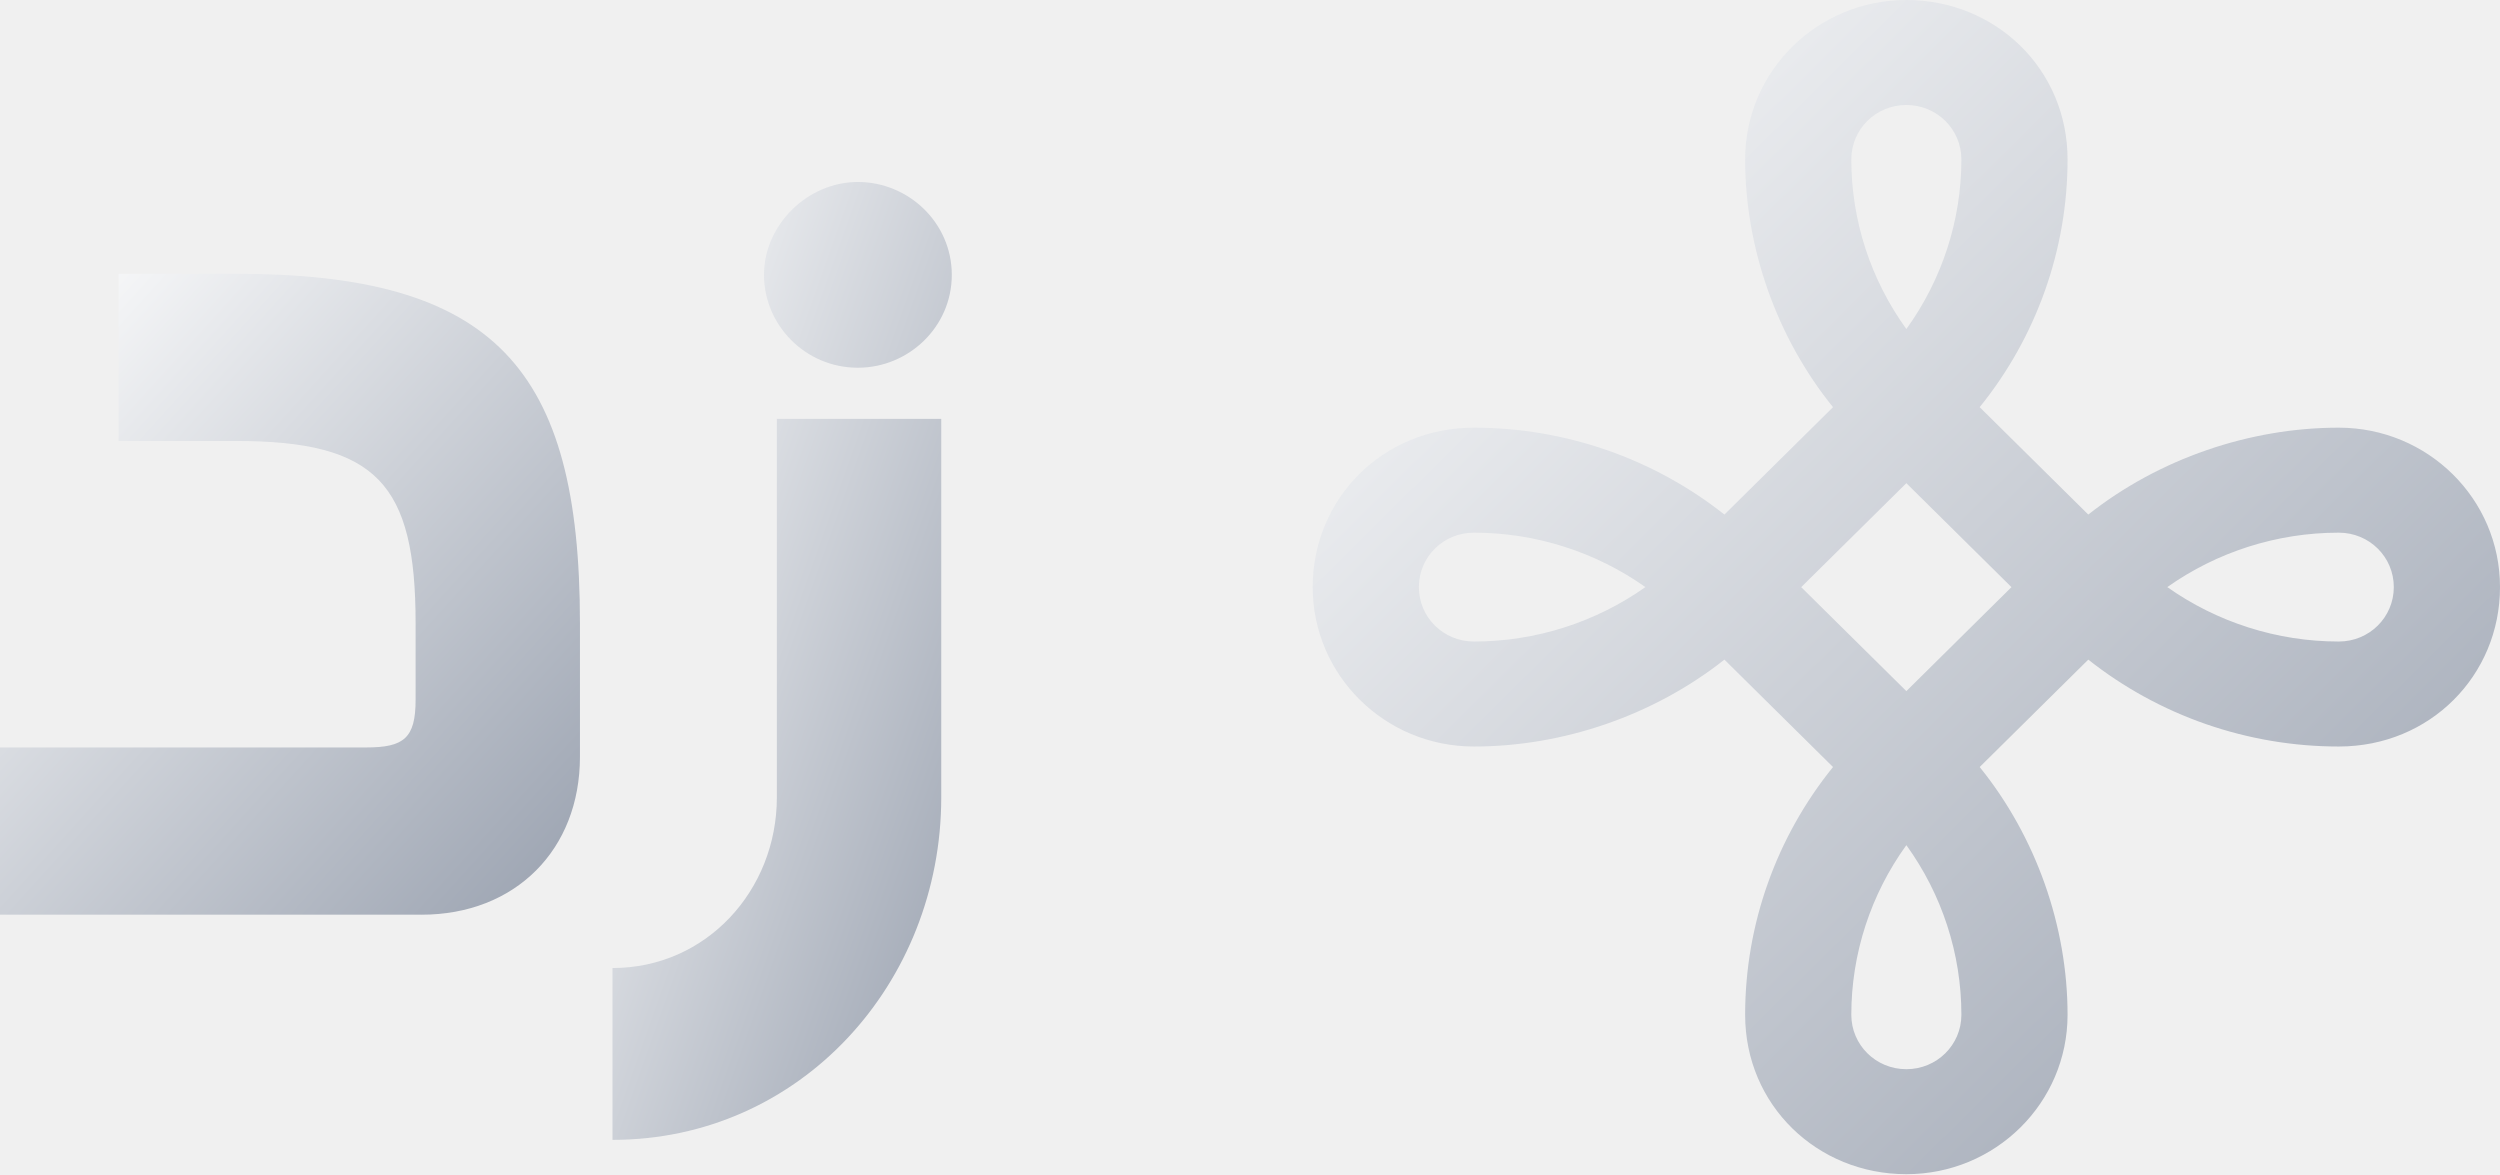
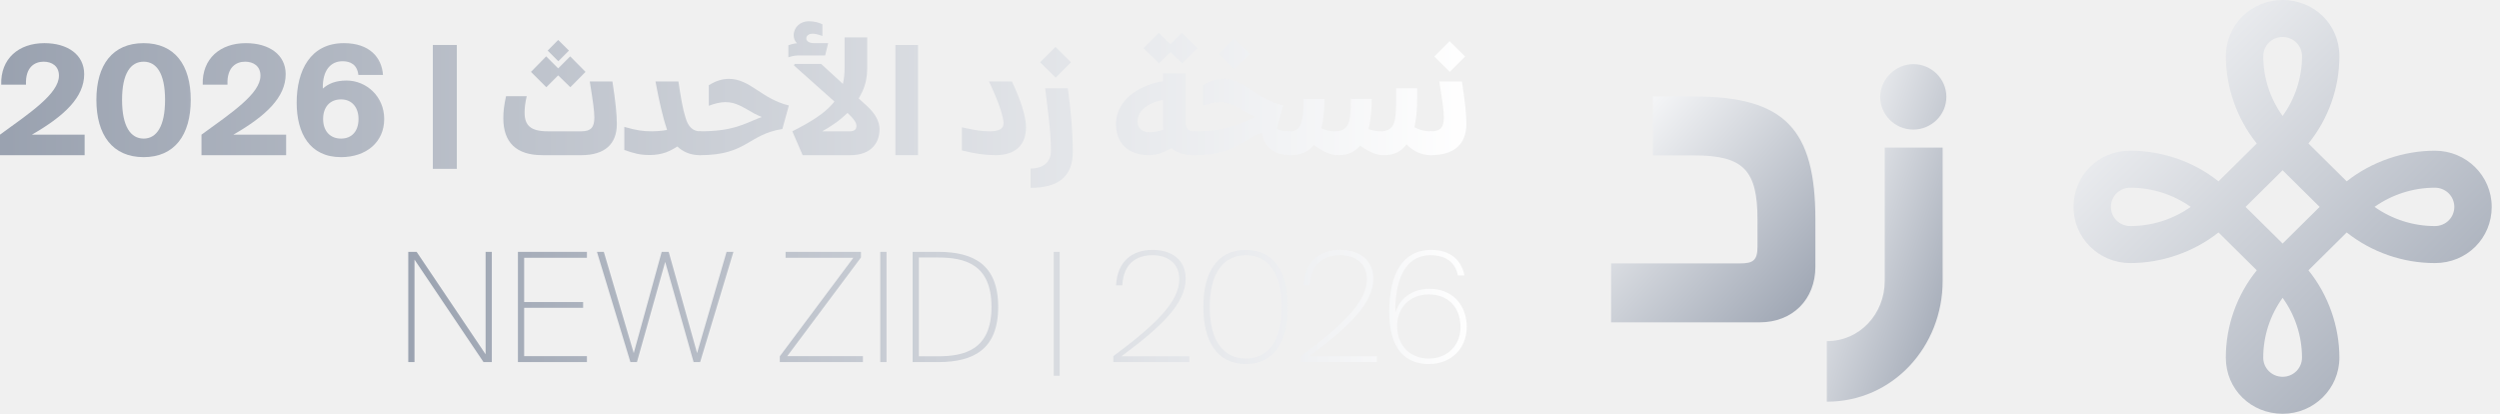
- <svg xmlns="http://www.w3.org/2000/svg" preserveAspectRatio="none" width="100%" height="100%" overflow="visible" style="display: block;" viewBox="0 0 102.194 47.998" fill="none">
-   <g id="Group">
-     <g id="Group_2">
-       <path id="Vector" d="M17.23 37.389H0V30.554H14.973C16.508 30.554 16.989 30.174 16.989 28.609V25.477C16.989 19.782 15.405 18.026 9.646 18.026H4.848V11.191H9.646C20.205 11.191 23.707 15.037 23.707 25.477V30.936C23.707 34.733 21.069 37.391 17.227 37.391L17.23 37.389Z" fill="url(#paint0_linear_16_227)" />
-       <path id="Vector_2" d="M38.476 17.122V32.594C38.476 40.189 32.718 46.595 25.038 46.595V39.571C28.876 39.571 31.756 36.391 31.756 32.594V17.122H38.473H38.476ZM35.068 15.032C37.132 15.032 38.907 13.372 38.907 11.236C38.907 9.1 37.132 7.439 35.068 7.439C33.005 7.439 31.23 9.195 31.23 11.236C31.23 13.276 32.908 15.032 35.068 15.032Z" fill="url(#paint1_linear_16_227)" />
-     </g>
-     <path id="Vector_3" fill-rule="evenodd" clip-rule="evenodd" d="M77.927 4.292C76.679 4.292 75.677 5.283 75.677 6.517C75.677 9.018 76.475 11.44 77.927 13.45C79.379 11.44 80.177 9.015 80.177 6.517C80.177 5.283 79.174 4.292 77.927 4.292ZM80.925 16.644C83.238 13.783 84.517 10.213 84.517 6.517C84.517 2.821 81.57 0 77.927 0C74.284 0 71.337 2.914 71.337 6.517C71.337 10.12 72.618 13.785 74.929 16.644L70.49 21.034C67.597 18.747 63.988 17.482 60.25 17.482C56.512 17.482 53.66 20.396 53.66 23.999C53.66 27.602 56.607 30.516 60.25 30.516C63.893 30.516 67.599 29.249 70.49 26.964L74.929 31.354C72.616 34.215 71.337 37.784 71.337 41.481C71.337 45.177 74.284 47.998 77.927 47.998C81.57 47.998 84.517 45.084 84.517 41.481C84.517 37.878 83.236 34.212 80.925 31.354L85.364 26.964C88.257 29.251 91.866 30.516 95.604 30.516C99.341 30.516 102.194 27.602 102.194 23.999C102.194 20.396 99.247 17.482 95.604 17.482C91.96 17.482 88.254 18.749 85.364 21.034L80.925 16.644ZM77.927 19.751L73.629 24.001L77.927 28.251L82.224 24.001L77.927 19.751ZM88.594 23.999C90.625 25.435 93.078 26.224 95.604 26.224C96.851 26.224 97.853 25.233 97.853 23.999C97.853 22.765 96.851 21.774 95.604 21.774C93.075 21.774 90.625 22.563 88.594 23.999ZM77.927 34.548C76.475 36.557 75.677 38.982 75.677 41.481C75.677 42.714 76.679 43.706 77.927 43.706C79.174 43.706 80.177 42.714 80.177 41.481C80.177 38.98 79.379 36.557 77.927 34.548ZM67.26 23.999C65.228 22.563 62.776 21.774 60.25 21.774C59.002 21.774 58 22.765 58 23.999C58 25.233 59.002 26.224 60.25 26.224C62.778 26.224 65.228 25.435 67.26 23.999Z" fill="url(#paint2_linear_16_227)" />
+ <svg xmlns="http://www.w3.org/2000/svg" width="290" height="48" viewBox="0 0 290 48" fill="none">
+   <path d="M167.024 9.448H169.652C170.022 11.846 170.163 13.257 170.163 14.385C170.163 16.695 168.788 18 166.037 18C165.914 18 165.861 17.93 165.861 17.806L165.878 15.408C165.878 15.285 165.931 15.232 166.055 15.232C167.166 15.232 167.553 14.756 167.553 13.645C167.553 12.834 167.395 11.758 167.024 9.448ZM166.443 6.556L168.223 4.776L170.022 6.556L168.241 8.337L166.443 6.556Z" fill="url(#paint0_linear_413_1540)" />
+   <path d="M151.282 11.476H153.698C153.698 12.798 153.575 13.944 153.328 14.879C153.839 15.108 154.368 15.232 154.932 15.232C155.655 15.232 156.131 14.985 156.396 14.491C156.696 13.909 156.749 12.957 156.749 11.476H159.182C159.182 12.41 159.129 13.239 159.005 13.98C158.953 14.332 158.9 14.667 158.812 14.967C159.252 15.143 159.728 15.232 160.204 15.232C160.927 15.232 161.404 14.985 161.668 14.491C161.968 13.909 162.021 12.957 162.021 11.476V10.242H164.454V11.476C164.454 12.41 164.401 13.239 164.278 13.98C164.242 14.244 164.189 14.509 164.137 14.755C164.366 14.879 164.613 14.985 164.842 15.055C165.23 15.179 165.635 15.232 166.041 15.232C166.164 15.232 166.217 15.284 166.217 15.408V17.806C166.217 17.929 166.164 18 166.041 18C164.983 18 164.048 17.577 163.22 16.748C163.026 17.012 162.797 17.242 162.532 17.436C162.021 17.806 161.386 18 160.61 18C159.693 18 158.97 17.647 158.053 17.048L157.842 16.889C157.665 17.083 157.471 17.277 157.26 17.436C156.749 17.806 156.114 18 155.338 18C154.421 18 153.698 17.647 152.781 17.048L152.464 16.819C152.27 17.065 152.058 17.277 151.794 17.453C151.247 17.824 150.559 18 149.713 18C149.59 18 149.537 17.929 149.537 17.806V15.408C149.537 15.284 149.59 15.232 149.713 15.232C150.33 15.232 150.683 14.985 150.912 14.491C151.177 13.909 151.282 12.957 151.282 11.476Z" fill="url(#paint1_linear_413_1540)" />
+   <path d="M141.94 9.148C144.426 9.148 145.695 11.458 148.904 12.234L148.164 14.914C148.305 15.002 148.481 15.073 148.675 15.126C148.94 15.196 149.292 15.232 149.716 15.232C149.839 15.232 149.892 15.285 149.892 15.408V17.806C149.892 17.93 149.839 18 149.716 18C148.675 18 147.882 17.718 147.3 17.171C146.841 16.73 146.559 16.149 146.471 15.39C146.454 15.408 146.436 15.408 146.418 15.408C143.967 16.325 143.139 18 138.607 18C138.484 18 138.413 17.93 138.413 17.806V15.408C138.413 15.285 138.484 15.232 138.607 15.232C142.327 15.232 143.562 14.438 145.343 13.733L145.748 13.574C145.413 13.433 145.131 13.292 144.884 13.169C143.615 12.463 142.786 11.846 141.552 11.846C141.005 11.846 140.353 11.987 139.612 12.269V9.889C140.388 9.395 141.164 9.148 141.94 9.148ZM141.428 6.239L143.209 4.458L145.008 6.239L143.227 8.02L141.428 6.239Z" fill="url(#paint2_linear_413_1540)" />
+   <path d="M134.956 8.514H137.583V14.174C137.583 14.879 137.883 15.232 138.606 15.232C138.729 15.232 138.782 15.284 138.782 15.408V17.806C138.782 17.929 138.729 18 138.606 18C137.425 18 136.543 17.735 135.961 17.189C135.555 17.4 135.203 17.577 134.868 17.7C134.392 17.894 133.88 18 133.351 18C130.936 18 129.507 16.642 129.507 14.368C129.507 12.622 130.671 10.894 133.069 9.942C133.616 9.713 134.251 9.536 134.956 9.413V8.514ZM133.069 12.322C132.364 12.798 132.011 13.38 132.011 14.068C132.011 14.844 132.505 15.337 133.404 15.337C133.916 15.337 134.445 15.249 134.991 15.055C134.974 14.826 134.956 14.579 134.956 14.332V11.582C134.198 11.74 133.563 11.987 133.069 12.322ZM132.699 5.587L134.462 3.806L135.82 5.128L137.16 3.806L138.959 5.587L137.195 7.35L135.838 6.045L134.497 7.35L132.699 5.587Z" fill="url(#paint3_linear_413_1540)" />
+   <path d="M121.287 10.242H123.914C124.249 12.622 124.496 15.267 124.496 17.612C124.496 20.504 122.786 21.791 119.594 21.791V19.552C120.917 19.552 121.957 18.934 121.957 17.471C121.957 15.338 121.622 13.01 121.287 10.242ZM120.705 7.226L122.486 5.446L124.285 7.226L122.504 9.007L120.705 7.226Z" fill="url(#paint4_linear_413_1540)" />
+   <path d="M114.764 9.448H117.427C118.467 11.617 119.066 13.556 119.066 14.756C119.066 16.819 117.832 18 115.522 18C114.27 18 113.159 17.824 111.625 17.453V14.773C113.336 15.143 113.935 15.232 114.852 15.232C115.981 15.232 116.457 14.932 116.457 14.28C116.457 13.645 115.963 11.934 114.764 9.448Z" fill="url(#paint5_linear_413_1540)" />
+   <path d="M103.908 5.216H106.535V18H103.908V5.216Z" fill="url(#paint6_linear_413_1540)" />
+   <path d="M98.011 4.335H100.639V7.896C100.639 8.866 100.462 9.748 100.11 10.541C99.969 10.841 99.81 11.141 99.651 11.423L100.639 12.322C101.591 13.204 102.067 14.103 102.067 15.002C102.067 16.642 101.009 18 98.699 18H93.145L91.946 15.232C94.079 14.156 95.596 13.204 96.583 12.075C96.671 11.987 96.742 11.881 96.83 11.776L92.14 7.597L92.21 7.42H95.296L97.817 9.73C97.941 9.184 98.011 8.566 98.011 7.896V4.335ZM96.83 14.35C96.354 14.685 95.895 14.967 95.419 15.232H98.611C99.157 15.232 99.387 15.002 99.387 14.597C99.387 14.227 99.034 13.715 98.346 13.098C97.87 13.556 97.377 13.98 96.83 14.35ZM94.467 5.005H96.107L95.754 6.433H92.81C92.404 6.433 92.104 6.451 91.487 6.645V5.252C91.787 5.146 92.016 5.075 92.193 5.058C92.281 5.04 92.387 5.022 92.492 5.022C92.228 4.775 92.105 4.458 92.105 4.088C92.105 3.171 92.863 2.466 93.85 2.466C94.485 2.466 95.067 2.624 95.437 2.818V4.176C94.926 3.982 94.591 3.911 94.291 3.911C93.885 3.911 93.568 4.123 93.568 4.458C93.568 4.828 93.991 5.005 94.467 5.005Z" fill="url(#paint7_linear_413_1540)" />
+   <path d="M84.582 9.148C87.068 9.148 88.338 11.458 91.547 12.234L90.788 14.967C86.786 15.602 86.68 18 81.249 18C81.126 18 81.055 17.93 81.055 17.806V15.408C81.055 15.285 81.126 15.232 81.249 15.232C84.97 15.232 86.204 14.438 87.985 13.733L88.39 13.574C88.055 13.433 87.773 13.292 87.526 13.169C86.257 12.463 85.428 11.846 84.194 11.846C83.647 11.846 82.995 11.987 82.254 12.269V9.889C83.03 9.395 83.806 9.148 84.582 9.148Z" fill="url(#paint8_linear_413_1540)" />
+   <path d="M72.451 17.4V14.72C73.915 15.143 74.673 15.232 75.643 15.232C76.119 15.232 76.577 15.196 76.983 15.143L77.406 15.073L77.371 14.932C76.93 13.645 76.472 11.652 76.066 9.448H78.728C79.011 11.335 79.222 12.604 79.557 13.662C79.857 14.703 80.421 15.232 81.232 15.232C81.356 15.232 81.409 15.284 81.409 15.408V17.806C81.409 17.929 81.356 18 81.232 18C80.316 18 79.522 17.735 78.87 17.224C78.781 17.154 78.693 17.083 78.605 16.995C78.129 17.295 77.688 17.524 77.265 17.683C76.701 17.877 76.084 17.982 75.414 17.982C74.303 17.982 73.686 17.824 72.451 17.4Z" fill="url(#paint9_linear_413_1540)" />
+   <path d="M58.726 11.159H61.124C60.931 11.987 60.878 12.552 60.878 13.063C60.878 14.526 61.548 15.232 63.575 15.232H67.507C67.631 15.232 67.684 15.284 67.684 15.408V17.806C67.684 17.929 67.631 18 67.507 18H62.941C59.908 18 58.409 16.519 58.409 13.715C58.409 12.886 58.497 12.199 58.726 11.159ZM68.442 9.448H71.069C71.439 11.846 71.581 13.257 71.581 14.385C71.581 16.695 70.205 18 67.454 18C67.331 18 67.278 17.929 67.278 17.806L67.296 15.408C67.296 15.284 67.349 15.232 67.472 15.232C68.583 15.232 68.971 14.755 68.971 13.645C68.971 12.834 68.812 11.758 68.442 9.448ZM61.618 8.337L63.381 6.539L64.774 7.932L66.167 6.539L67.948 8.337L66.185 10.118L64.774 8.743L63.399 10.118L61.618 8.337ZM63.558 5.869L64.774 4.634L66.026 5.869L64.792 7.103L63.558 5.869Z" fill="url(#paint10_linear_413_1540)" />
+   <path d="M50.23 5.216H53.016V19.587H50.23V5.216Z" fill="url(#paint11_linear_413_1540)" />
+   <path d="M37.496 13.803C37.496 15.196 38.307 16.078 39.577 16.078C40.846 16.078 41.605 15.196 41.605 13.803C41.605 12.463 40.846 11.529 39.577 11.529C38.307 11.529 37.496 12.393 37.496 13.803ZM39.753 7.103C38.413 7.103 37.408 8.108 37.461 10.277C38.096 9.713 38.942 9.342 40.212 9.342C42.522 9.342 44.585 11.194 44.585 13.803C44.585 16.501 42.486 18.229 39.577 18.229C35.945 18.229 34.428 15.461 34.428 11.917C34.428 8.179 36.015 5.005 39.912 5.005C42.874 5.005 44.302 6.662 44.444 8.69H41.587C41.446 7.491 40.67 7.103 39.753 7.103Z" fill="url(#paint12_linear_413_1540)" />
+   <path d="M28.533 5.005C31.213 5.005 33.152 6.327 33.152 8.602C33.152 11.282 30.86 13.451 27.087 15.62H33.205V18H23.384V15.62C26.822 13.116 30.225 10.876 30.225 8.778C30.225 7.667 29.414 7.156 28.445 7.156C27.422 7.156 26.311 7.773 26.399 9.818H23.525C23.437 6.786 25.57 5.005 28.533 5.005Z" fill="url(#paint13_linear_413_1540)" />
+   <path d="M16.669 18.229C13.072 18.229 11.185 15.672 11.185 11.582C11.185 7.509 13.072 5.005 16.669 5.005C20.248 5.005 22.135 7.509 22.135 11.582C22.135 15.672 20.248 18.229 16.669 18.229ZM16.669 16.078C18.15 16.078 19.155 14.685 19.155 11.582C19.155 8.496 18.15 7.156 16.669 7.156C15.17 7.156 14.165 8.496 14.165 11.582C14.165 14.685 15.17 16.078 16.669 16.078Z" fill="url(#paint14_linear_413_1540)" />
+   <path d="M5.149 5.005C7.829 5.005 9.768 6.327 9.768 8.602C9.768 11.282 7.476 13.451 3.703 15.62H9.821V18H0V15.62C3.438 13.116 6.841 10.876 6.841 8.778C6.841 7.667 6.03 7.156 5.061 7.156C4.038 7.156 2.927 7.773 3.015 9.818H0.141C0.053 6.786 2.186 5.005 5.149 5.005Z" fill="url(#paint15_linear_413_1540)" />
+   <path d="M162.133 37.786C162.133 40.254 163.808 41.594 165.801 41.594C167.952 41.594 169.486 40.06 169.486 37.962C169.486 35.617 168.022 34.153 165.818 34.153C163.473 34.153 162.133 35.828 162.133 37.786ZM165.977 29.604C163.614 29.604 161.869 31.561 161.921 36.287C162.398 34.682 163.808 33.501 165.906 33.501C168.446 33.501 170.209 35.282 170.209 37.927C170.209 40.325 168.498 42.229 165.801 42.229C163.191 42.229 161.216 40.589 161.216 36.199C161.216 31.703 162.803 28.987 166.1 28.987C168.393 28.987 169.627 30.274 169.944 31.949H169.186C168.851 30.327 167.67 29.604 165.977 29.604Z" fill="url(#paint16_linear_413_1540)" />
+   <path d="M155.532 28.987C157.789 28.987 159.358 30.186 159.358 32.32C159.358 35.123 156.714 37.786 151.9 41.33H159.782V42H150.965V41.312C155.973 37.592 158.618 34.965 158.618 32.373C158.618 30.486 157.19 29.604 155.532 29.604C153.804 29.604 152.147 30.415 152.006 33.096H151.283C151.424 30.309 153.152 28.987 155.532 28.987Z" fill="url(#paint17_linear_413_1540)" />
+   <path d="M144.582 42.229C141.179 42.229 139.645 39.514 139.645 35.599C139.645 31.703 141.179 28.987 144.582 28.987C147.932 28.987 149.484 31.703 149.484 35.599C149.484 39.514 147.932 42.229 144.582 42.229ZM144.582 41.594C147.121 41.594 148.743 39.567 148.743 35.599C148.743 31.65 147.121 29.604 144.582 29.604C142.025 29.604 140.385 31.65 140.385 35.599C140.385 39.567 142.025 41.594 144.582 41.594Z" fill="url(#paint18_linear_413_1540)" />
+   <path d="M133.767 28.987C136.024 28.987 137.593 30.186 137.593 32.32C137.593 35.123 134.948 37.786 130.134 41.33H138.016V42H129.2V41.312C134.208 37.592 136.853 34.965 136.853 32.373C136.853 30.486 135.424 29.604 133.767 29.604C132.039 29.604 130.381 30.415 130.24 33.096H129.517C129.658 30.309 131.386 28.987 133.767 28.987Z" fill="url(#paint19_linear_413_1540)" />
+   <path d="M122.284 29.216H122.971V43.587H122.284V29.216Z" fill="url(#paint20_linear_413_1540)" />
+   <path d="M115.059 35.599C115.059 30.609 111.921 29.869 108.817 29.869H106.631V41.33H108.817C111.921 41.33 115.059 40.589 115.059 35.599ZM105.908 29.216H108.888C112.961 29.216 115.835 30.68 115.835 35.599C115.835 40.536 112.961 42 108.888 42H105.908V29.216Z" fill="url(#paint21_linear_413_1540)" />
+   <path d="M102.877 29.216V42H102.154V29.216H102.877Z" fill="url(#paint22_linear_413_1540)" />
+   <path d="M99.91 29.216V29.869L91.358 41.312H100.139V42H90.494V41.33L99.028 29.904H91.164V29.216H99.91Z" fill="url(#paint23_linear_413_1540)" />
+   <path d="M77.599 29.216L80.896 40.96L84.317 29.216H85.111L81.249 42H80.491L77.194 30.38L73.914 42H73.156L69.276 29.216H70.07L73.544 40.96L76.788 29.216H77.599Z" fill="url(#paint24_linear_413_1540)" />
+   <path d="M60.104 42V29.216H68.11V29.904H60.827V35.035H67.669V35.705H60.827V41.312H68.11V42H60.104Z" fill="url(#paint25_linear_413_1540)" />
+   <path d="M57.077 42H56.108L48.102 30.116V42H47.379V29.216H48.349L56.354 41.101V29.216H57.077V42Z" fill="url(#paint26_linear_413_1540)" />
+   <g clip-path="url(#clip0_413_1540)">
+     <path d="M204.191 37.389H186.962V30.554H201.935C203.47 30.554 203.951 30.174 203.951 28.609V25.477C203.951 19.782 202.366 18.026 196.608 18.026H191.81V11.191H196.608C207.167 11.191 210.669 15.037 210.669 25.477V30.936C210.669 34.732 208.03 37.391 204.189 37.391L204.191 37.389Z" fill="url(#paint27_linear_413_1540)" />
+     <path d="M225.437 17.122V32.594C225.437 40.189 219.679 46.595 211.999 46.595V39.571C215.838 39.571 218.717 36.391 218.717 32.594V17.122H225.435H225.437ZM222.03 15.032C224.093 15.032 225.869 13.372 225.869 11.236C225.869 9.1 224.093 7.439 222.03 7.439C219.967 7.439 218.191 9.195 218.191 11.236C218.191 13.276 219.87 15.032 222.03 15.032Z" fill="url(#paint28_linear_413_1540)" />
+     <path fill-rule="evenodd" clip-rule="evenodd" d="M264.889 4.292C263.641 4.292 262.639 5.283 262.639 6.517C262.639 9.018 263.437 11.44 264.889 13.45C266.34 11.44 267.138 9.015 267.138 6.517C267.138 5.283 266.136 4.292 264.889 4.292ZM267.887 16.644C270.199 13.783 271.478 10.213 271.478 6.517C271.478 2.821 268.532 0 264.889 0C261.245 0 258.299 2.914 258.299 6.517C258.299 10.12 259.58 13.785 261.89 16.644L257.451 21.034C254.559 18.747 250.949 17.482 247.212 17.482C243.474 17.482 240.622 20.396 240.622 23.999C240.622 27.602 243.568 30.516 247.212 30.516C250.855 30.516 254.561 29.249 257.451 26.964L261.89 31.354C259.578 34.215 258.299 37.784 258.299 41.481C258.299 45.177 261.245 47.998 264.889 47.998C268.532 47.998 271.478 45.084 271.478 41.481C271.478 37.878 270.197 34.212 267.887 31.354L272.326 26.964C275.218 29.251 278.828 30.516 282.565 30.516C286.303 30.516 289.155 27.602 289.155 23.999C289.155 20.396 286.209 17.482 282.565 17.482C278.922 17.482 275.216 18.749 272.326 21.034L267.887 16.644ZM264.889 19.751L260.591 24.001L264.889 28.251L269.186 24.001L264.889 19.751ZM275.555 23.999C277.587 25.435 280.039 26.224 282.565 26.224C283.813 26.224 284.815 25.233 284.815 23.999C284.815 22.765 283.813 21.774 282.565 21.774C280.037 21.774 277.587 22.563 275.555 23.999ZM264.889 34.548C263.437 36.557 262.639 38.982 262.639 41.481C262.639 42.714 263.641 43.706 264.889 43.706C266.136 43.706 267.138 42.714 267.138 41.481C267.138 38.98 266.34 36.557 264.889 34.548ZM254.222 23.999C252.19 22.563 249.738 21.774 247.212 21.774C245.964 21.774 244.962 22.765 244.962 23.999C244.962 25.233 245.964 26.224 247.212 26.224C249.74 26.224 252.19 25.435 254.222 23.999Z" fill="url(#paint29_linear_413_1540)" />
  </g>
  <defs>
-     <linearGradient id="paint0_linear_16_227" x1="11.786" y1="-1.833" x2="37.855" y2="21.756" gradientUnits="userSpaceOnUse">
+     <linearGradient id="paint0_linear_413_1540" x1="170.962" y1="12" x2="-1.038" y2="12" gradientUnits="userSpaceOnUse">
      <stop stop-color="white" />
      <stop offset="1" stop-color="#99A1AF" />
    </linearGradient>
-     <linearGradient id="paint1_linear_16_227" x1="31.933" y1="-12.026" x2="56.58" y2="-3.296" gradientUnits="userSpaceOnUse">
+     <linearGradient id="paint1_linear_413_1540" x1="170.962" y1="12" x2="-1.038" y2="12" gradientUnits="userSpaceOnUse">
      <stop stop-color="white" />
      <stop offset="1" stop-color="#99A1AF" />
    </linearGradient>
-     <linearGradient id="paint2_linear_16_227" x1="77.788" y1="-23.861" x2="125.783" y2="24.669" gradientUnits="userSpaceOnUse">
+     <linearGradient id="paint2_linear_413_1540" x1="170.962" y1="12" x2="-1.038" y2="12" gradientUnits="userSpaceOnUse">
      <stop stop-color="white" />
      <stop offset="1" stop-color="#99A1AF" />
    </linearGradient>
+     <linearGradient id="paint3_linear_413_1540" x1="170.962" y1="12" x2="-1.038" y2="12" gradientUnits="userSpaceOnUse">
+       <stop stop-color="white" />
+       <stop offset="1" stop-color="#99A1AF" />
+     </linearGradient>
+     <linearGradient id="paint4_linear_413_1540" x1="170.962" y1="12" x2="-1.038" y2="12" gradientUnits="userSpaceOnUse">
+       <stop stop-color="white" />
+       <stop offset="1" stop-color="#99A1AF" />
+     </linearGradient>
+     <linearGradient id="paint5_linear_413_1540" x1="170.962" y1="12" x2="-1.038" y2="12" gradientUnits="userSpaceOnUse">
+       <stop stop-color="white" />
+       <stop offset="1" stop-color="#99A1AF" />
+     </linearGradient>
+     <linearGradient id="paint6_linear_413_1540" x1="170.962" y1="12" x2="-1.038" y2="12" gradientUnits="userSpaceOnUse">
+       <stop stop-color="white" />
+       <stop offset="1" stop-color="#99A1AF" />
+     </linearGradient>
+     <linearGradient id="paint7_linear_413_1540" x1="170.962" y1="12" x2="-1.038" y2="12" gradientUnits="userSpaceOnUse">
+       <stop stop-color="white" />
+       <stop offset="1" stop-color="#99A1AF" />
+     </linearGradient>
+     <linearGradient id="paint8_linear_413_1540" x1="170.962" y1="12" x2="-1.038" y2="12" gradientUnits="userSpaceOnUse">
+       <stop stop-color="white" />
+       <stop offset="1" stop-color="#99A1AF" />
+     </linearGradient>
+     <linearGradient id="paint9_linear_413_1540" x1="170.962" y1="12" x2="-1.038" y2="12" gradientUnits="userSpaceOnUse">
+       <stop stop-color="white" />
+       <stop offset="1" stop-color="#99A1AF" />
+     </linearGradient>
+     <linearGradient id="paint10_linear_413_1540" x1="170.962" y1="12" x2="-1.038" y2="12" gradientUnits="userSpaceOnUse">
+       <stop stop-color="white" />
+       <stop offset="1" stop-color="#99A1AF" />
+     </linearGradient>
+     <linearGradient id="paint11_linear_413_1540" x1="170.962" y1="12" x2="-1.038" y2="12" gradientUnits="userSpaceOnUse">
+       <stop stop-color="white" />
+       <stop offset="1" stop-color="#99A1AF" />
+     </linearGradient>
+     <linearGradient id="paint12_linear_413_1540" x1="170.962" y1="12" x2="-1.038" y2="12" gradientUnits="userSpaceOnUse">
+       <stop stop-color="white" />
+       <stop offset="1" stop-color="#99A1AF" />
+     </linearGradient>
+     <linearGradient id="paint13_linear_413_1540" x1="170.962" y1="12" x2="-1.038" y2="12" gradientUnits="userSpaceOnUse">
+       <stop stop-color="white" />
+       <stop offset="1" stop-color="#99A1AF" />
+     </linearGradient>
+     <linearGradient id="paint14_linear_413_1540" x1="170.962" y1="12" x2="-1.038" y2="12" gradientUnits="userSpaceOnUse">
+       <stop stop-color="white" />
+       <stop offset="1" stop-color="#99A1AF" />
+     </linearGradient>
+     <linearGradient id="paint15_linear_413_1540" x1="170.962" y1="12" x2="-1.038" y2="12" gradientUnits="userSpaceOnUse">
+       <stop stop-color="white" />
+       <stop offset="1" stop-color="#99A1AF" />
+     </linearGradient>
+     <linearGradient id="paint16_linear_413_1540" x1="170.962" y1="36" x2="44.962" y2="36" gradientUnits="userSpaceOnUse">
+       <stop stop-color="white" />
+       <stop offset="1" stop-color="#99A1AF" />
+     </linearGradient>
+     <linearGradient id="paint17_linear_413_1540" x1="170.962" y1="36" x2="44.962" y2="36" gradientUnits="userSpaceOnUse">
+       <stop stop-color="white" />
+       <stop offset="1" stop-color="#99A1AF" />
+     </linearGradient>
+     <linearGradient id="paint18_linear_413_1540" x1="170.962" y1="36" x2="44.962" y2="36" gradientUnits="userSpaceOnUse">
+       <stop stop-color="white" />
+       <stop offset="1" stop-color="#99A1AF" />
+     </linearGradient>
+     <linearGradient id="paint19_linear_413_1540" x1="170.962" y1="36" x2="44.962" y2="36" gradientUnits="userSpaceOnUse">
+       <stop stop-color="white" />
+       <stop offset="1" stop-color="#99A1AF" />
+     </linearGradient>
+     <linearGradient id="paint20_linear_413_1540" x1="170.962" y1="36" x2="44.962" y2="36" gradientUnits="userSpaceOnUse">
+       <stop stop-color="white" />
+       <stop offset="1" stop-color="#99A1AF" />
+     </linearGradient>
+     <linearGradient id="paint21_linear_413_1540" x1="170.962" y1="36" x2="44.962" y2="36" gradientUnits="userSpaceOnUse">
+       <stop stop-color="white" />
+       <stop offset="1" stop-color="#99A1AF" />
+     </linearGradient>
+     <linearGradient id="paint22_linear_413_1540" x1="170.962" y1="36" x2="44.962" y2="36" gradientUnits="userSpaceOnUse">
+       <stop stop-color="white" />
+       <stop offset="1" stop-color="#99A1AF" />
+     </linearGradient>
+     <linearGradient id="paint23_linear_413_1540" x1="170.962" y1="36" x2="44.962" y2="36" gradientUnits="userSpaceOnUse">
+       <stop stop-color="white" />
+       <stop offset="1" stop-color="#99A1AF" />
+     </linearGradient>
+     <linearGradient id="paint24_linear_413_1540" x1="170.962" y1="36" x2="44.962" y2="36" gradientUnits="userSpaceOnUse">
+       <stop stop-color="white" />
+       <stop offset="1" stop-color="#99A1AF" />
+     </linearGradient>
+     <linearGradient id="paint25_linear_413_1540" x1="170.962" y1="36" x2="44.962" y2="36" gradientUnits="userSpaceOnUse">
+       <stop stop-color="white" />
+       <stop offset="1" stop-color="#99A1AF" />
+     </linearGradient>
+     <linearGradient id="paint26_linear_413_1540" x1="170.962" y1="36" x2="44.962" y2="36" gradientUnits="userSpaceOnUse">
+       <stop stop-color="white" />
+       <stop offset="1" stop-color="#99A1AF" />
+     </linearGradient>
+     <linearGradient id="paint27_linear_413_1540" x1="198.747" y1="-1.833" x2="224.816" y2="21.756" gradientUnits="userSpaceOnUse">
+       <stop stop-color="white" />
+       <stop offset="1" stop-color="#99A1AF" />
+     </linearGradient>
+     <linearGradient id="paint28_linear_413_1540" x1="218.894" y1="-12.026" x2="243.541" y2="-3.296" gradientUnits="userSpaceOnUse">
+       <stop stop-color="white" />
+       <stop offset="1" stop-color="#99A1AF" />
+     </linearGradient>
+     <linearGradient id="paint29_linear_413_1540" x1="264.75" y1="-23.861" x2="312.744" y2="24.669" gradientUnits="userSpaceOnUse">
+       <stop stop-color="white" />
+       <stop offset="1" stop-color="#99A1AF" />
+     </linearGradient>
+     <clipPath id="clip0_413_1540">
+       <rect width="102.194" height="48" fill="white" transform="translate(186.962)" />
+     </clipPath>
  </defs>
</svg>
